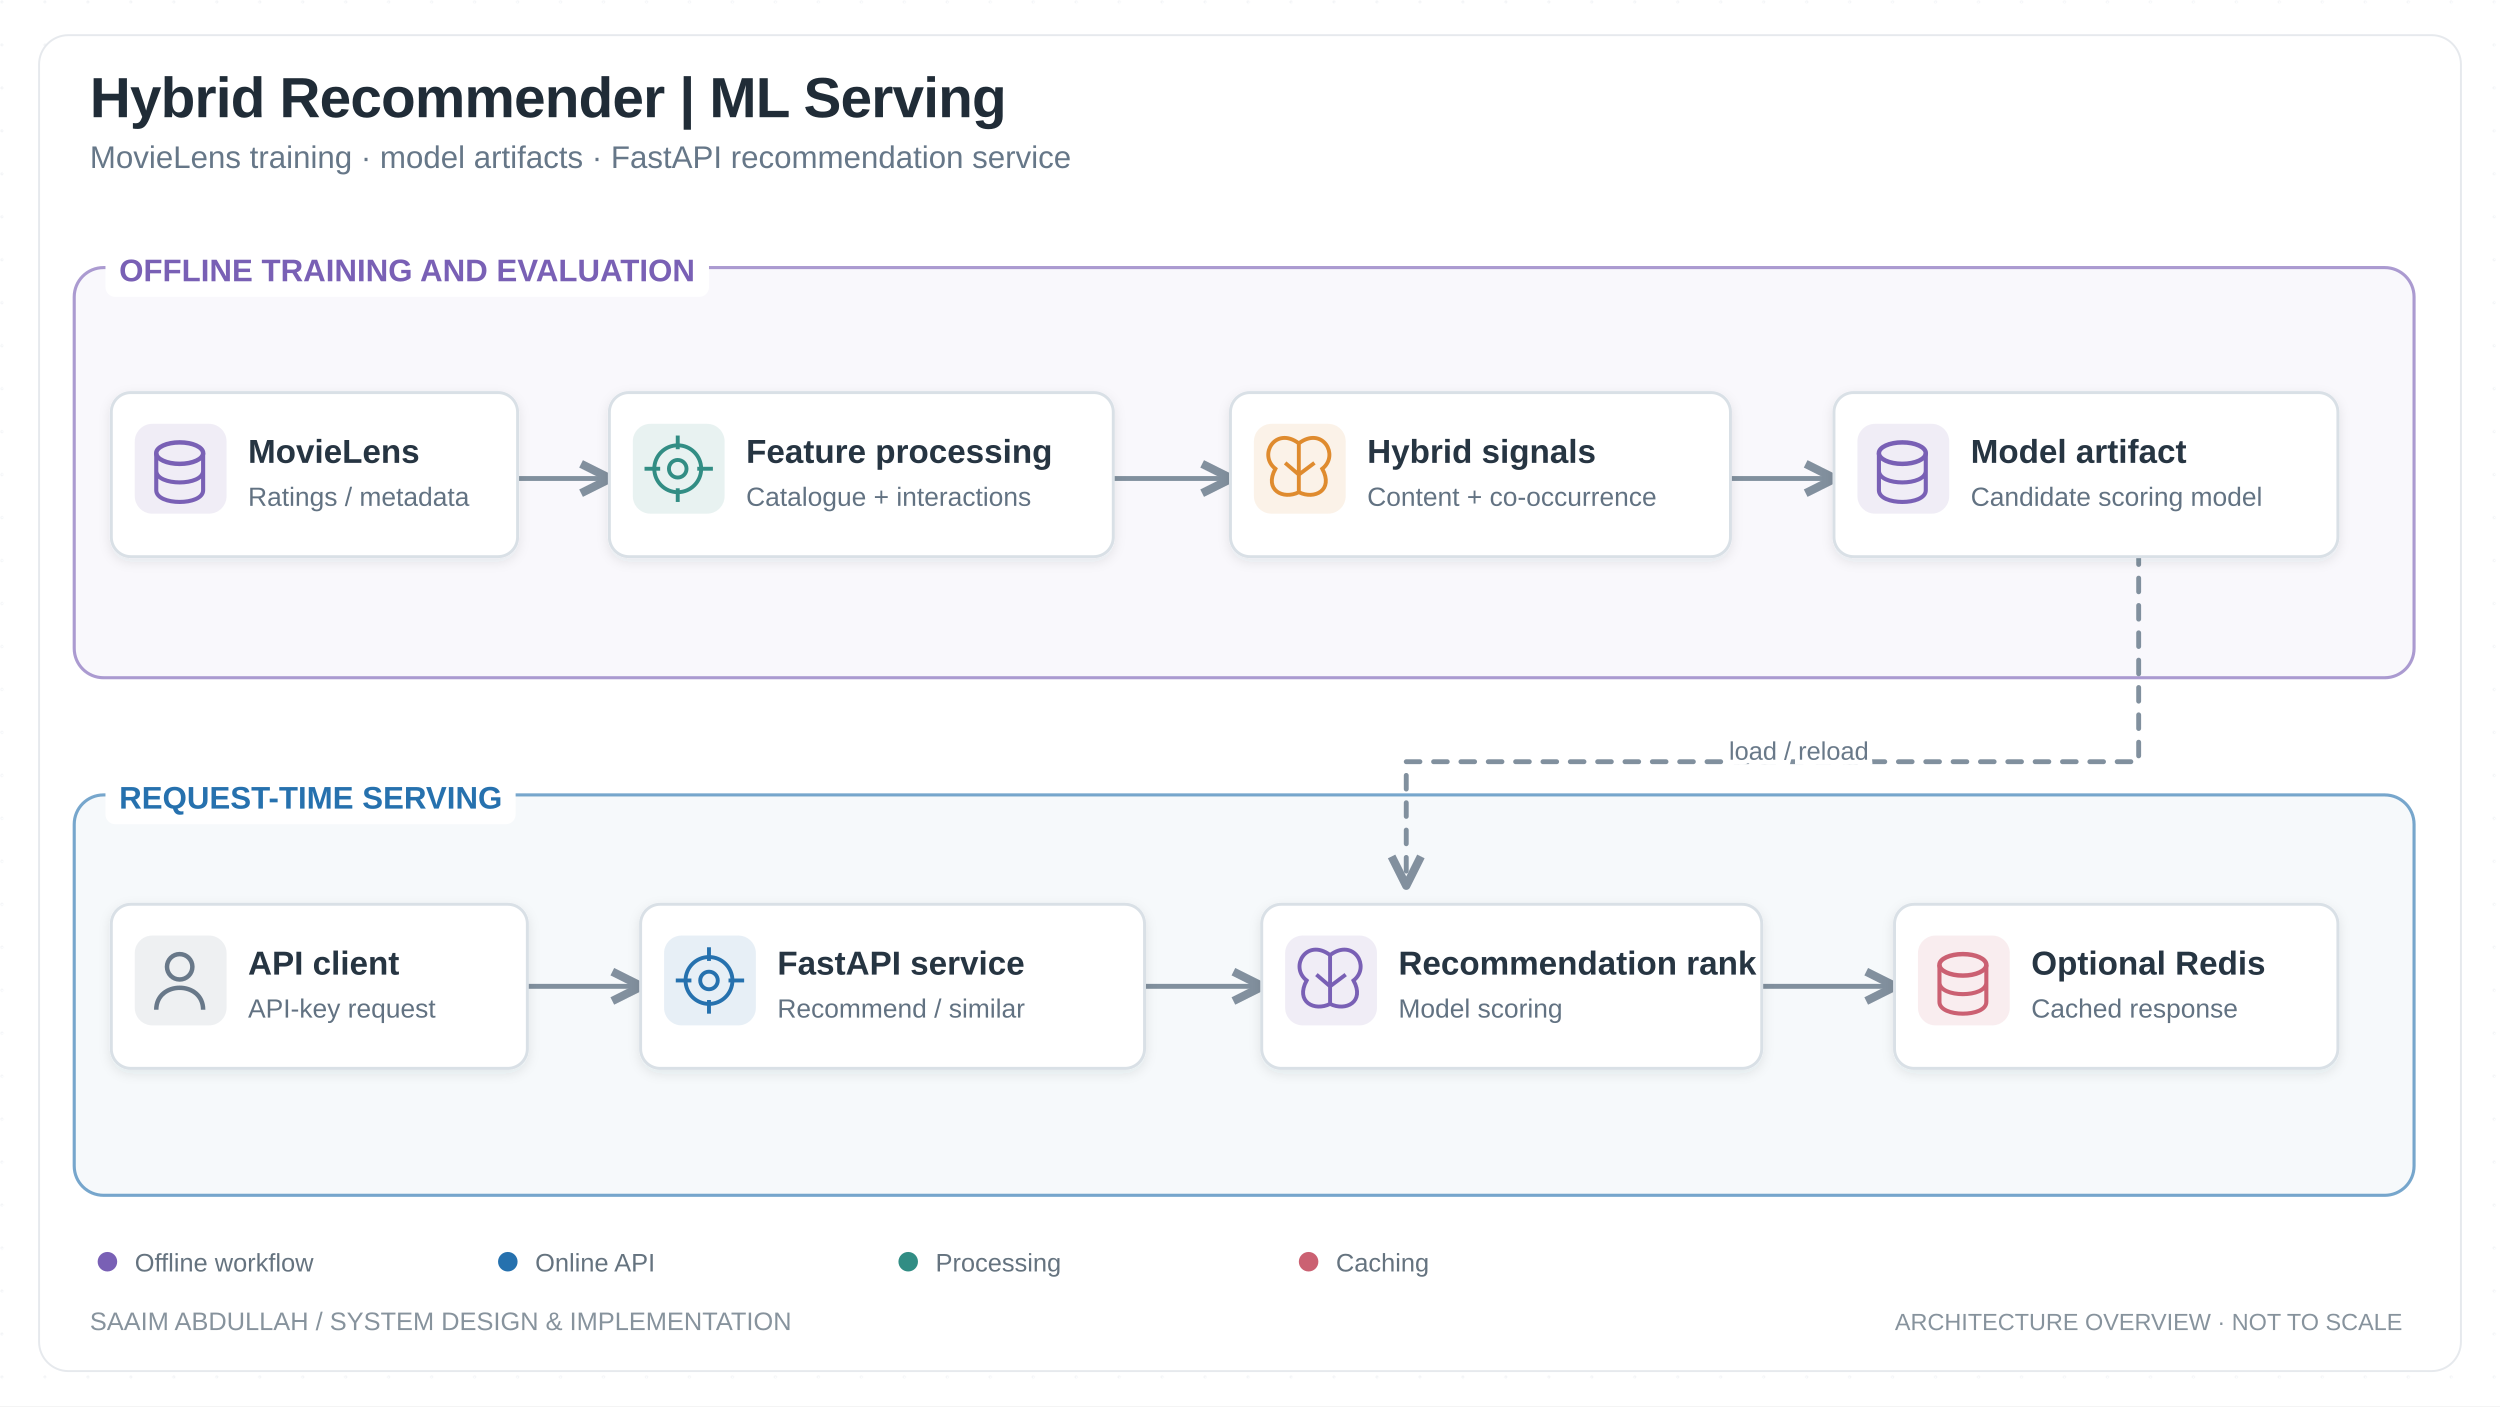
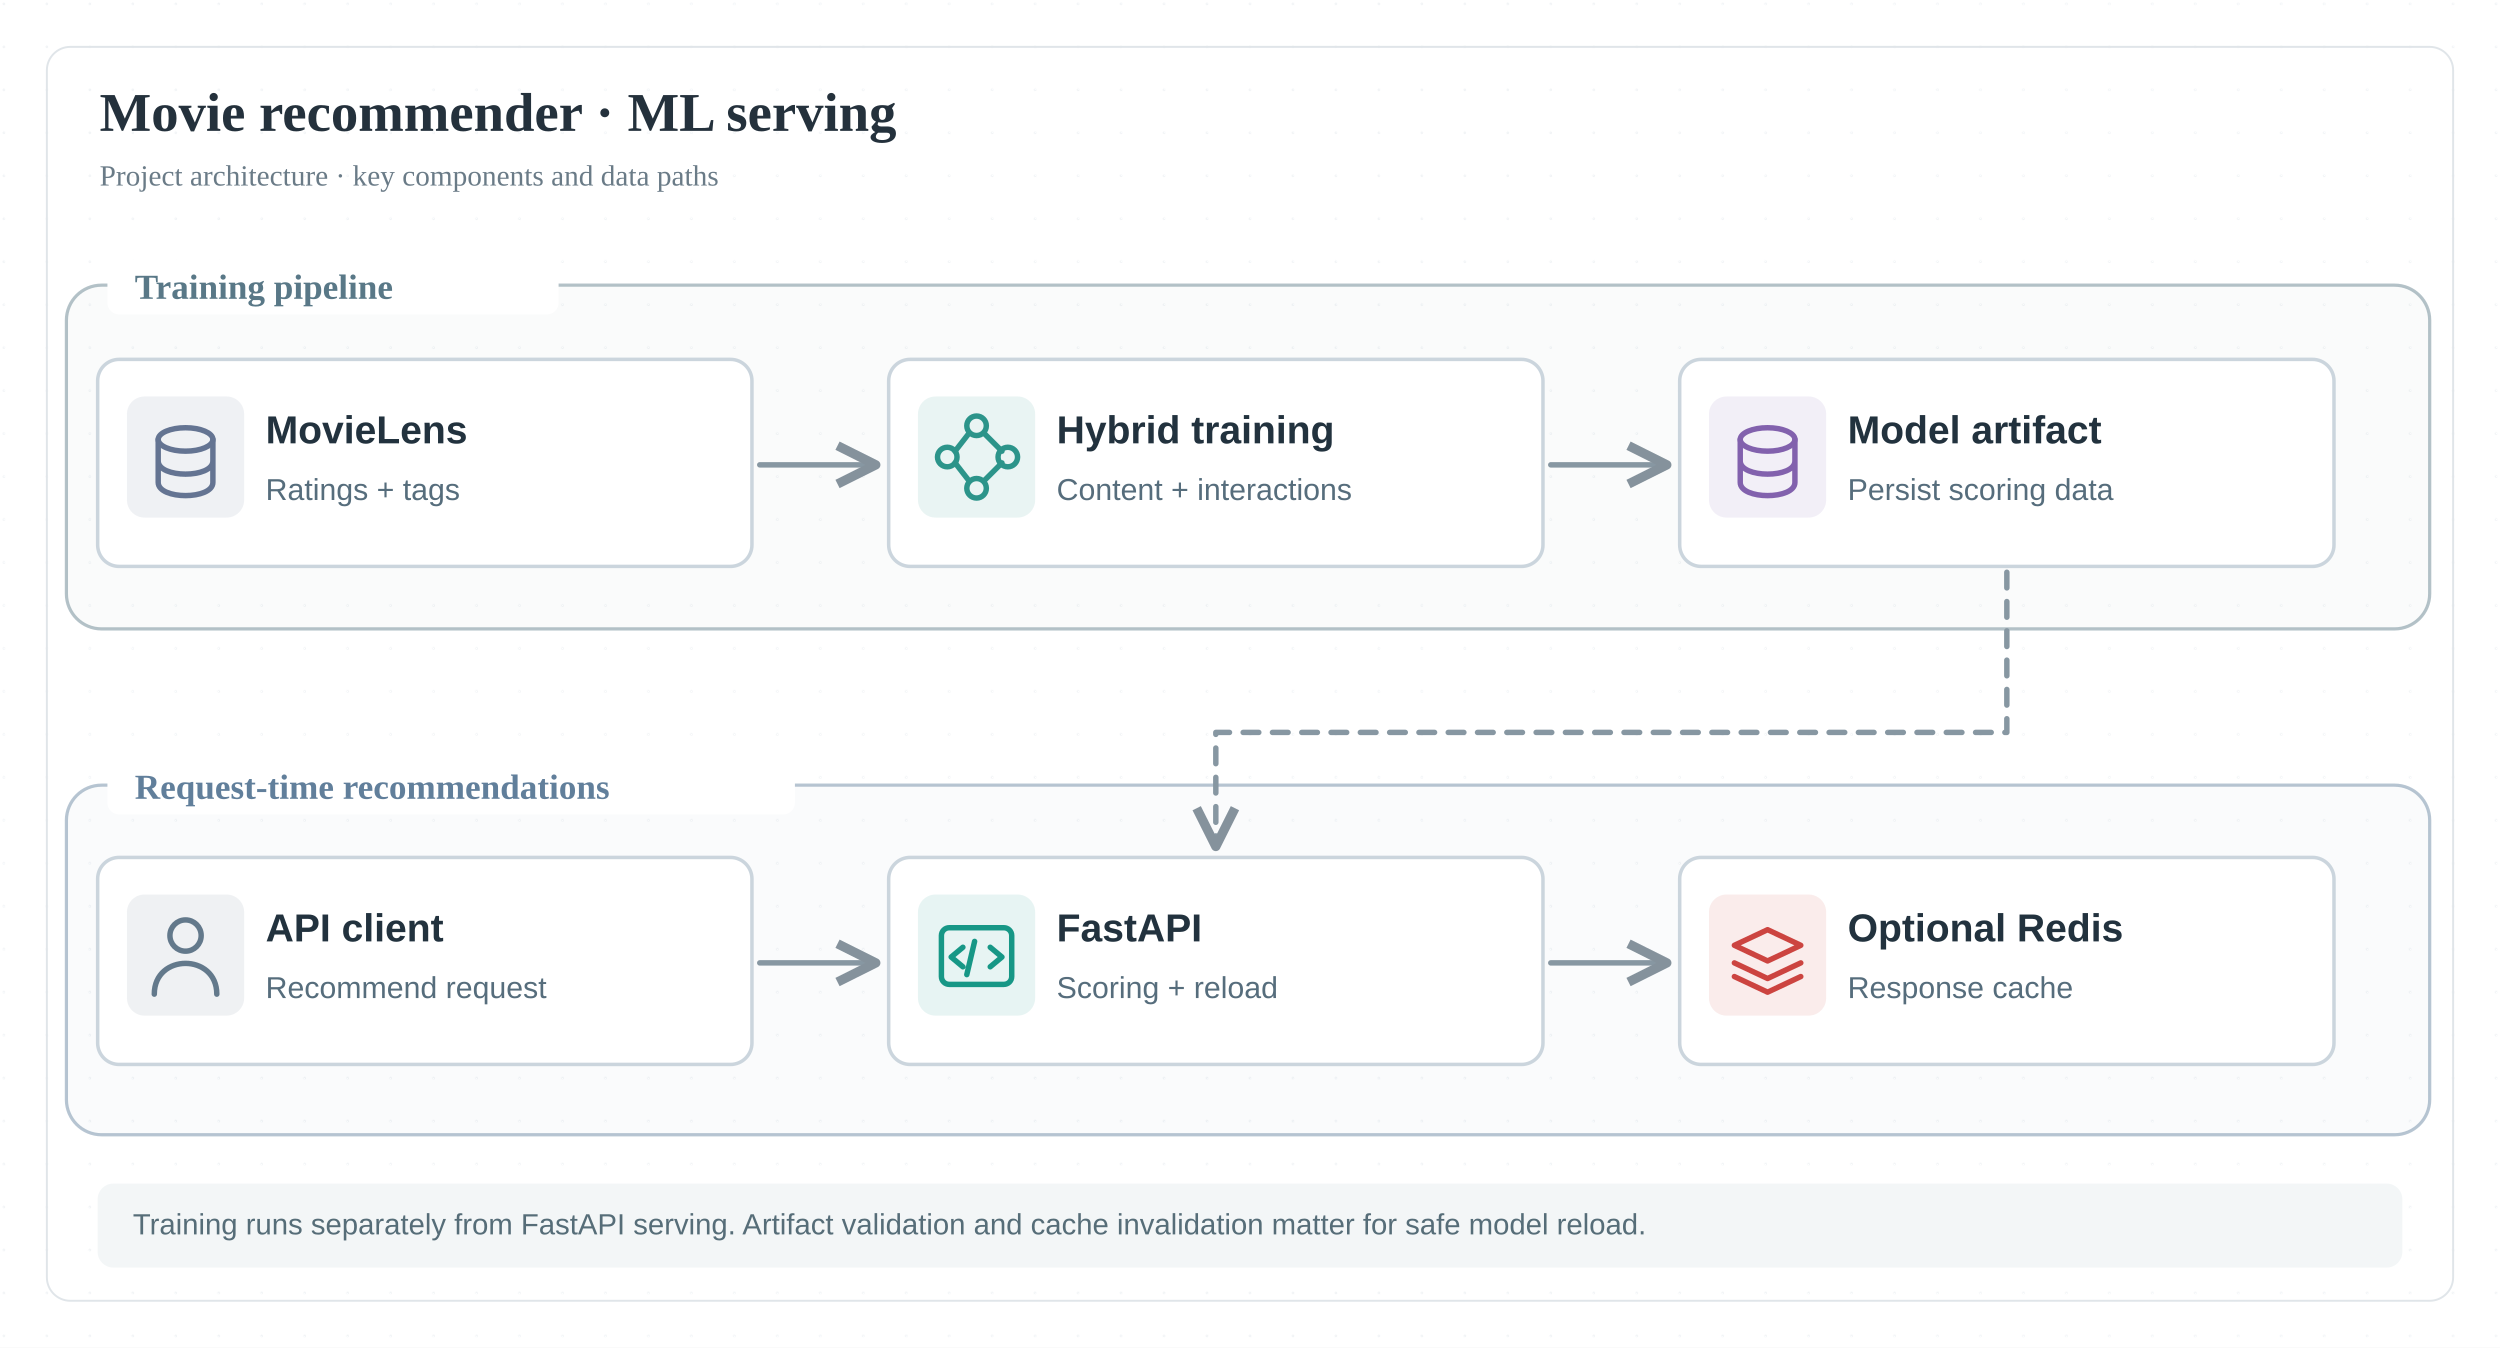
- <svg xmlns="http://www.w3.org/2000/svg" width="1280" height="720" viewBox="0 0 1280 720" role="img" aria-labelledby="t d">
+ <svg xmlns="http://www.w3.org/2000/svg" width="1280" height="690" viewBox="0 0 1280 690" role="img" aria-labelledby="title description">
  <defs>
-     <filter id="sh" x="-10%" y="-20%" width="120%" height="150%">
-       <feDropShadow dx="0" dy="2" stdDeviation="3" flood-color="#1b324c" flood-opacity=".09" />
-     </filter>
-     <marker id="arr" markerWidth="8" markerHeight="8" refX="6.8" refY="4" orient="auto" markerUnits="strokeWidth">
-       <path d="M1 1L7 4L1 7" fill="none" stroke="#82909e" stroke-width="1.7" stroke-linejoin="round" />
+     <marker id="arrow" markerWidth="9" markerHeight="9" refX="7.5" refY="4.5" orient="auto">
+       <path d="M1 1 L8 4.5 L1 8" stroke="#85929c" stroke-width="1.7" stroke-linejoin="round" fill="none" />
    </marker>
-     <pattern id="p" width="22" height="22" patternUnits="userSpaceOnUse">
-       <circle cx="1" cy="1" r=".8" fill="#e1e5ea" />
+     <pattern id="dots" width="22" height="22" patternUnits="userSpaceOnUse">
+       <circle cx="2" cy="2" r=".7" fill="#e3e8ec" />
    </pattern>
  </defs>
-   <rect width="1280" height="720" fill="#ffffff" />
-   <rect width="1280" height="720" fill="url(#p)" opacity=".38" />
-   <rect x="20" y="18" width="1240" height="684" fill="#fff" stroke="#e6e9ed" rx="15" />
-   <text x="46" y="60" font-family="Arial,Helvetica,sans-serif" font-size="29" font-weight="750" letter-spacing="-.4" fill="#202c37">Hybrid Recommender | ML Serving</text>
-   <text x="46" y="86" font-family="Arial,Helvetica,sans-serif" font-size="16" fill="#667788">MovieLens training · model artifacts · FastAPI recommendation service</text>
-   <g>
-     <rect x="38" y="137" width="1198" height="210" rx="15" fill="#7960b5" fill-opacity=".040" stroke="#7960b5" stroke-opacity=".62" stroke-width="1.6" />
-     <rect x="54" y="127" width="309" height="25" rx="5" fill="#fff" />
-     <text x="61" y="144" font-family="Arial,Helvetica,sans-serif" font-size="16" font-weight="700" fill="#7960b5">OFFLINE TRAINING AND EVALUATION</text>
+   <rect width="1280" height="690" fill="#fff" />
+   <rect width="1280" height="690" fill="url(#dots)" opacity=".45" />
+   <rect x="24" y="24" width="1232" height="642" rx="12" stroke="#e0e5e9" fill="none" />
+   <text x="51" y="67" font-weight="750" font-size="28" fill="#24313c">Movie recommender · ML serving</text>
+   <text x="51" y="95" font-size="15" fill="#6a7b87">Project architecture · key components and data paths</text>
+   <rect x="34" y="146" width="1210" height="176" rx="18" fill="#597887" fill-opacity=".035" stroke="#597887" stroke-opacity=".45" stroke-width="1.65" />
+   <rect x="55" y="133" width="231" height="28" rx="6" fill="#fff" />
+   <text x="69" y="153" font-weight="700" font-size="18" fill="#597887">Training pipeline</text>
+   <rect x="34" y="402" width="1210" height="179" rx="18" fill="#617f9b" fill-opacity=".035" stroke="#617f9b" stroke-opacity=".45" stroke-width="1.65" />
+   <rect x="55" y="389" width="352" height="28" rx="6" fill="#fff" />
+   <text x="69" y="409" font-weight="700" font-size="18" fill="#617f9b">Request-time recommendations</text>
+   <g font-family="Arial,Helvetica,sans-serif">
+     <path d="M389 238 H447" stroke="#8797a2" stroke-width="2.8" fill="none" stroke-linecap="round" stroke-linejoin="round" marker-end="url(#arrow)" />
+     <path d="M794 238 H852" stroke="#8797a2" stroke-width="2.8" fill="none" stroke-linecap="round" stroke-linejoin="round" marker-end="url(#arrow)" />
+     <path d="M389 493 H447" stroke="#8797a2" stroke-width="2.8" fill="none" stroke-linecap="round" stroke-linejoin="round" marker-end="url(#arrow)" />
+     <path d="M1027.5 293 V375 H622.5 V432" stroke="#8797a2" stroke-width="2.8" fill="none" stroke-linecap="round" stroke-linejoin="round" marker-end="url(#arrow)" stroke-dasharray="8 7" />
+     <path d="M794 493 H852" stroke="#8797a2" stroke-width="2.8" fill="none" stroke-linecap="round" stroke-linejoin="round" marker-end="url(#arrow)" />
+     <g>
+       <rect x="50" y="184" width="335" height="106" rx="11" fill="#ffffff" stroke="#cbd5dd" stroke-width="1.8" />
+       <rect x="65" y="203" width="60" height="62" rx="9" fill="#647492" fill-opacity=".105" />
+       <g transform="translate(72 210)">
+         <ellipse cx="23" cy="15" rx="14" ry="6" stroke="#647492" stroke-width="2.8" fill="none" stroke-linecap="round" stroke-linejoin="round" />
+         <path d="M9 15v22c0 9 28 9 28 0V15M9 26c0 9 28 9 28 0" stroke="#647492" stroke-width="2.8" fill="none" stroke-linecap="round" stroke-linejoin="round" />
+       </g>
+       <text x="136" y="227" font-size="20" font-weight="700" fill="#22323e">MovieLens</text>
+       <text x="136" y="256" font-size="15.5" fill="#566d7c">Ratings + tags</text>
+     </g>
+     <g>
+       <rect x="455" y="184" width="335" height="106" rx="11" fill="#ffffff" stroke="#cbd5dd" stroke-width="1.8" />
+       <rect x="470" y="203" width="60" height="62" rx="9" fill="#2c948a" fill-opacity=".105" />
+       <g transform="translate(477 210)">
+         <circle cx="8" cy="24" r="5" stroke="#2c948a" stroke-width="2.8" fill="none" stroke-linecap="round" stroke-linejoin="round" />
+         <circle cx="23" cy="8" r="5" stroke="#2c948a" stroke-width="2.8" fill="none" stroke-linecap="round" stroke-linejoin="round" />
+         <circle cx="39" cy="24" r="5" stroke="#2c948a" stroke-width="2.8" fill="none" stroke-linecap="round" stroke-linejoin="round" />
+         <circle cx="23" cy="40" r="5" stroke="#2c948a" stroke-width="2.8" fill="none" stroke-linecap="round" stroke-linejoin="round" />
+         <path d="M12 21 19 12m8 0 9 9m0 6-9 9m-8 0-7-9" stroke="#2c948a" stroke-width="2.8" fill="none" stroke-linecap="round" stroke-linejoin="round" />
+       </g>
+       <text x="541" y="227" font-size="20" font-weight="700" fill="#22323e">Hybrid training</text>
+       <text x="541" y="256" font-size="15.5" fill="#566d7c">Content + interactions</text>
+     </g>
+     <g>
+       <rect x="860" y="184" width="335" height="106" rx="11" fill="#ffffff" stroke="#cbd5dd" stroke-width="1.8" />
+       <rect x="875" y="203" width="60" height="62" rx="9" fill="#8261ad" fill-opacity=".105" />
+       <g transform="translate(882 210)">
+         <ellipse cx="23" cy="15" rx="14" ry="6" stroke="#8261ad" stroke-width="2.8" fill="none" stroke-linecap="round" stroke-linejoin="round" />
+         <path d="M9 15v22c0 9 28 9 28 0V15M9 26c0 9 28 9 28 0" stroke="#8261ad" stroke-width="2.8" fill="none" stroke-linecap="round" stroke-linejoin="round" />
+       </g>
+       <text x="946" y="227" font-size="20" font-weight="700" fill="#22323e">Model artifact</text>
+       <text x="946" y="256" font-size="15.5" fill="#566d7c">Persist scoring data</text>
+     </g>
+     <g>
+       <rect x="50" y="439" width="335" height="106" rx="11" fill="#ffffff" stroke="#cbd5dd" stroke-width="1.8" />
+       <rect x="65" y="458" width="60" height="62" rx="9" fill="#63798b" fill-opacity=".105" />
+       <g transform="translate(72 465)">
+         <circle cx="23" cy="14" r="8" stroke="#63798b" stroke-width="2.8" fill="none" stroke-linecap="round" stroke-linejoin="round" />
+         <path d="M7 44c0-21 32-21 32 0" stroke="#63798b" stroke-width="2.8" fill="none" stroke-linecap="round" stroke-linejoin="round" />
+       </g>
+       <text x="136" y="482" font-size="20" font-weight="700" fill="#22323e">API client</text>
+       <text x="136" y="511" font-size="15.5" fill="#566d7c">Recommend request</text>
+     </g>
+     <g>
+       <rect x="455" y="439" width="335" height="106" rx="11" fill="#ffffff" stroke="#cbd5dd" stroke-width="1.8" />
+       <rect x="470" y="458" width="60" height="62" rx="9" fill="#179786" fill-opacity=".105" />
+       <g transform="translate(477 465)">
+         <rect x="5" y="10" width="36" height="29" rx="4" stroke="#179786" stroke-width="2.8" fill="none" stroke-linecap="round" stroke-linejoin="round" />
+         <path d="m16 20-6 5 6 5m14-10 6 5-6 5m-8-13-4 17" stroke="#179786" stroke-width="2.8" fill="none" stroke-linecap="round" stroke-linejoin="round" />
+       </g>
+       <text x="541" y="482" font-size="20" font-weight="700" fill="#22323e">FastAPI</text>
+       <text x="541" y="511" font-size="15.5" fill="#566d7c">Scoring + reload</text>
+     </g>
+     <g>
+       <rect x="860" y="439" width="335" height="106" rx="11" fill="#ffffff" stroke="#cbd5dd" stroke-width="1.8" />
+       <rect x="875" y="458" width="60" height="62" rx="9" fill="#cc4440" fill-opacity=".105" />
+       <g transform="translate(882 465)">
+         <path d="m6 19 17-8 17 8-17 8zM6 28l17 8 17-8M6 35l17 8 17-8" stroke="#cc4440" stroke-width="2.8" fill="none" stroke-linecap="round" stroke-linejoin="round" />
+       </g>
+       <text x="946" y="482" font-size="20" font-weight="700" fill="#22323e">Optional Redis</text>
+       <text x="946" y="511" font-size="15.5" fill="#566d7c">Response cache</text>
+     </g>
+     <rect x="50" y="606" width="1180" height="43" rx="8" fill="#f3f6f7" />
+     <text x="68" y="632" font-size="15" fill="#566d78">Training runs separately from FastAPI serving. Artifact validation and cache invalidation matter for safe model reload.</text>
  </g>
-   <g>
-     <rect x="38" y="407" width="1198" height="205" rx="15" fill="#2671ae" fill-opacity=".040" stroke="#2671ae" stroke-opacity=".62" stroke-width="1.6" />
-     <rect x="54" y="397" width="210" height="25" rx="5" fill="#fff" />
-     <text x="61" y="414" font-family="Arial,Helvetica,sans-serif" font-size="16" font-weight="700" fill="#2671ae">REQUEST-TIME SERVING</text>
-   </g>
-   <g>
-     <path d="M265 245H312" fill="none" stroke="#81909e" stroke-width="2.5" stroke-linecap="round" stroke-linejoin="round" marker-end="url(#arr)" />
-   </g>
-   <g>
-     <path d="M570 245H630" fill="none" stroke="#81909e" stroke-width="2.5" stroke-linecap="round" stroke-linejoin="round" marker-end="url(#arr)" />
-   </g>
-   <g>
-     <path d="M886 245H939" fill="none" stroke="#81909e" stroke-width="2.5" stroke-linecap="round" stroke-linejoin="round" marker-end="url(#arr)" />
-   </g>
-   <g>
-     <path d="M1095 282V390H720V453" fill="none" stroke="#81909e" stroke-width="2.5" stroke-linecap="round" stroke-linejoin="round" marker-end="url(#arr)" stroke-dasharray="7 7" />
-     <text x="921" y="389" font-family="Arial,Helvetica,sans-serif" font-size="13" fill="#697989" text-anchor="middle" paint-order="stroke" stroke="#fff" stroke-width="5">load / reload</text>
-   </g>
-   <g>
-     <path d="M270 505H328" fill="none" stroke="#81909e" stroke-width="2.5" stroke-linecap="round" stroke-linejoin="round" marker-end="url(#arr)" />
-   </g>
-   <g>
-     <path d="M586 505H646" fill="none" stroke="#81909e" stroke-width="2.5" stroke-linecap="round" stroke-linejoin="round" marker-end="url(#arr)" />
-   </g>
-   <g>
-     <path d="M902 505H970" fill="none" stroke="#81909e" stroke-width="2.5" stroke-linecap="round" stroke-linejoin="round" marker-end="url(#arr)" />
-   </g>
-   <g id="ml_data" filter="url(#sh)">
-     <rect x="57" y="201" width="208" height="84" rx="10" fill="#fff" stroke="#d9e0e6" stroke-width="1.5" />
-     <rect x="69" y="217" width="47" height="46" rx="9" fill="#7960b5" fill-opacity=".11" />
-     <ellipse cx="92" cy="232" rx="12" ry="5.5" fill="none" stroke="#7960b5" stroke-width="2.3" />
-     <path d="M80 232v19c0 8 24 8 24 0V232M80 241c0 8 24 8 24 0" fill="none" stroke="#7960b5" stroke-width="2.1" />
-     <text x="127" y="237" font-family="Arial,Helvetica,sans-serif" font-weight="700" font-size="17" fill="#273442">MovieLens</text>
-     <text x="127" y="259" font-family="Arial,Helvetica,sans-serif" font-size="13.5" fill="#627282">Ratings / metadata</text>
-   </g>
-   <g id="features" filter="url(#sh)">
-     <rect x="312" y="201" width="258" height="84" rx="10" fill="#fff" stroke="#d9e0e6" stroke-width="1.5" />
-     <rect x="324" y="217" width="47" height="46" rx="9" fill="#318d84" fill-opacity=".11" />
-     <circle cx="347" cy="240" r="12" fill="none" stroke="#318d84" stroke-width="2" />
-     <circle cx="347" cy="240" r="4.5" fill="none" stroke="#318d84" stroke-width="2" />
-     <path d="M347 223v7m0 20v7m-17-17h8m19 0h8" stroke="#318d84" stroke-width="2" />
-     <text x="382" y="237" font-family="Arial,Helvetica,sans-serif" font-weight="700" font-size="17" fill="#273442">Feature processing</text>
-     <text x="382" y="259" font-family="Arial,Helvetica,sans-serif" font-size="13.5" fill="#627282">Catalogue + interactions</text>
-   </g>
-   <g id="hybrid" filter="url(#sh)">
-     <rect x="630" y="201" width="256" height="84" rx="10" fill="#fff" stroke="#d9e0e6" stroke-width="1.5" />
-     <rect x="642" y="217" width="47" height="46" rx="9" fill="#df8b2f" fill-opacity=".11" />
-     <path d="M665 227c-12-9-21 6-12 13-6 11 4 16 12 12M665 227c12-9 21 6 12 13 6 11-4 16-12 12M665 227v25M658 237l7 6 8-6" fill="none" stroke="#df8b2f" stroke-width="2" />
-     <text x="700" y="237" font-family="Arial,Helvetica,sans-serif" font-weight="700" font-size="17" fill="#273442">Hybrid signals</text>
-     <text x="700" y="259" font-family="Arial,Helvetica,sans-serif" font-size="13.5" fill="#627282">Content + co-occurrence</text>
-   </g>
-   <g id="model" filter="url(#sh)">
-     <rect x="939" y="201" width="258" height="84" rx="10" fill="#fff" stroke="#d9e0e6" stroke-width="1.5" />
-     <rect x="951" y="217" width="47" height="46" rx="9" fill="#7960b5" fill-opacity=".11" />
-     <ellipse cx="974" cy="232" rx="12" ry="5.5" fill="none" stroke="#7960b5" stroke-width="2.3" />
-     <path d="M962 232v19c0 8 24 8 24 0V232M962 241c0 8 24 8 24 0" fill="none" stroke="#7960b5" stroke-width="2.1" />
-     <text x="1009" y="237" font-family="Arial,Helvetica,sans-serif" font-weight="700" font-size="17" fill="#273442">Model artifact</text>
-     <text x="1009" y="259" font-family="Arial,Helvetica,sans-serif" font-size="13.5" fill="#627282">Candidate scoring model</text>
-   </g>
-   <g id="client" filter="url(#sh)">
-     <rect x="57" y="463" width="213" height="84" rx="10" fill="#fff" stroke="#d9e0e6" stroke-width="1.5" />
-     <rect x="69" y="479" width="47" height="46" rx="9" fill="#687889" fill-opacity=".11" />
-     <circle cx="92" cy="495" r="6.5" fill="none" stroke="#687889" stroke-width="2.3" />
-     <path d="M80 517c0-15 24-15 24 0" fill="none" stroke="#687889" stroke-width="2.3" />
-     <text x="127" y="499" font-family="Arial,Helvetica,sans-serif" font-weight="700" font-size="17" fill="#273442">API client</text>
-     <text x="127" y="521" font-family="Arial,Helvetica,sans-serif" font-size="13.5" fill="#627282">API-key request</text>
-   </g>
-   <g id="api" filter="url(#sh)">
-     <rect x="328" y="463" width="258" height="84" rx="10" fill="#fff" stroke="#d9e0e6" stroke-width="1.5" />
-     <rect x="340" y="479" width="47" height="46" rx="9" fill="#2671ae" fill-opacity=".11" />
-     <circle cx="363" cy="502" r="12" fill="none" stroke="#2671ae" stroke-width="2" />
-     <circle cx="363" cy="502" r="4.5" fill="none" stroke="#2671ae" stroke-width="2" />
-     <path d="M363 485v7m0 20v7m-17-17h8m19 0h8" stroke="#2671ae" stroke-width="2" />
-     <text x="398" y="499" font-family="Arial,Helvetica,sans-serif" font-weight="700" font-size="17" fill="#273442">FastAPI service</text>
-     <text x="398" y="521" font-family="Arial,Helvetica,sans-serif" font-size="13.5" fill="#627282">Recommend / similar</text>
-   </g>
-   <g id="score" filter="url(#sh)">
-     <rect x="646" y="463" width="256" height="84" rx="10" fill="#fff" stroke="#d9e0e6" stroke-width="1.5" />
-     <rect x="658" y="479" width="47" height="46" rx="9" fill="#7960b5" fill-opacity=".11" />
-     <path d="M681 489c-12-9-21 6-12 13-6 11 4 16 12 12M681 489c12-9 21 6 12 13 6 11-4 16-12 12M681 489v25M674 499l7 6 8-6" fill="none" stroke="#7960b5" stroke-width="2" />
-     <text x="716" y="499" font-family="Arial,Helvetica,sans-serif" font-weight="700" font-size="17" fill="#273442">Recommendation rank</text>
-     <text x="716" y="521" font-family="Arial,Helvetica,sans-serif" font-size="13.5" fill="#627282">Model scoring</text>
-   </g>
-   <g id="cache" filter="url(#sh)">
-     <rect x="970" y="463" width="227" height="84" rx="10" fill="#fff" stroke="#d9e0e6" stroke-width="1.5" />
-     <rect x="982" y="479" width="47" height="46" rx="9" fill="#cb6172" fill-opacity=".11" />
-     <ellipse cx="1005" cy="494" rx="12" ry="5.5" fill="none" stroke="#cb6172" stroke-width="2.3" />
-     <path d="M993 494v19c0 8 24 8 24 0V494M993 503c0 8 24 8 24 0" fill="none" stroke="#cb6172" stroke-width="2.1" />
-     <text x="1040" y="499" font-family="Arial,Helvetica,sans-serif" font-weight="700" font-size="17" fill="#273442">Optional Redis</text>
-     <text x="1040" y="521" font-family="Arial,Helvetica,sans-serif" font-size="13.5" fill="#627282">Cached response</text>
-   </g>
-   <g font-family="Arial,Helvetica,sans-serif" font-size="13">
-     <circle cx="55" cy="646" r="5" fill="#7960b5" />
-     <text x="69" y="651" fill="#65737f">Offline workflow</text>
-     <circle cx="260" cy="646" r="5" fill="#2671ae" />
-     <text x="274" y="651" fill="#65737f">Online API</text>
-     <circle cx="465" cy="646" r="5" fill="#318d84" />
-     <text x="479" y="651" fill="#65737f">Processing</text>
-     <circle cx="670" cy="646" r="5" fill="#cb6172" />
-     <text x="684" y="651" fill="#65737f">Caching</text>
-   </g>
-   <text x="46" y="681" font-family="Arial,Helvetica,sans-serif" font-size="13" fill="#87939d">SAAIM ABDULLAH  /  SYSTEM DESIGN &amp; IMPLEMENTATION</text>
-   <text x="1230" y="681" text-anchor="end" font-family="Arial,Helvetica,sans-serif" font-size="12" fill="#87939d">ARCHITECTURE OVERVIEW · NOT TO SCALE</text>
</svg>
